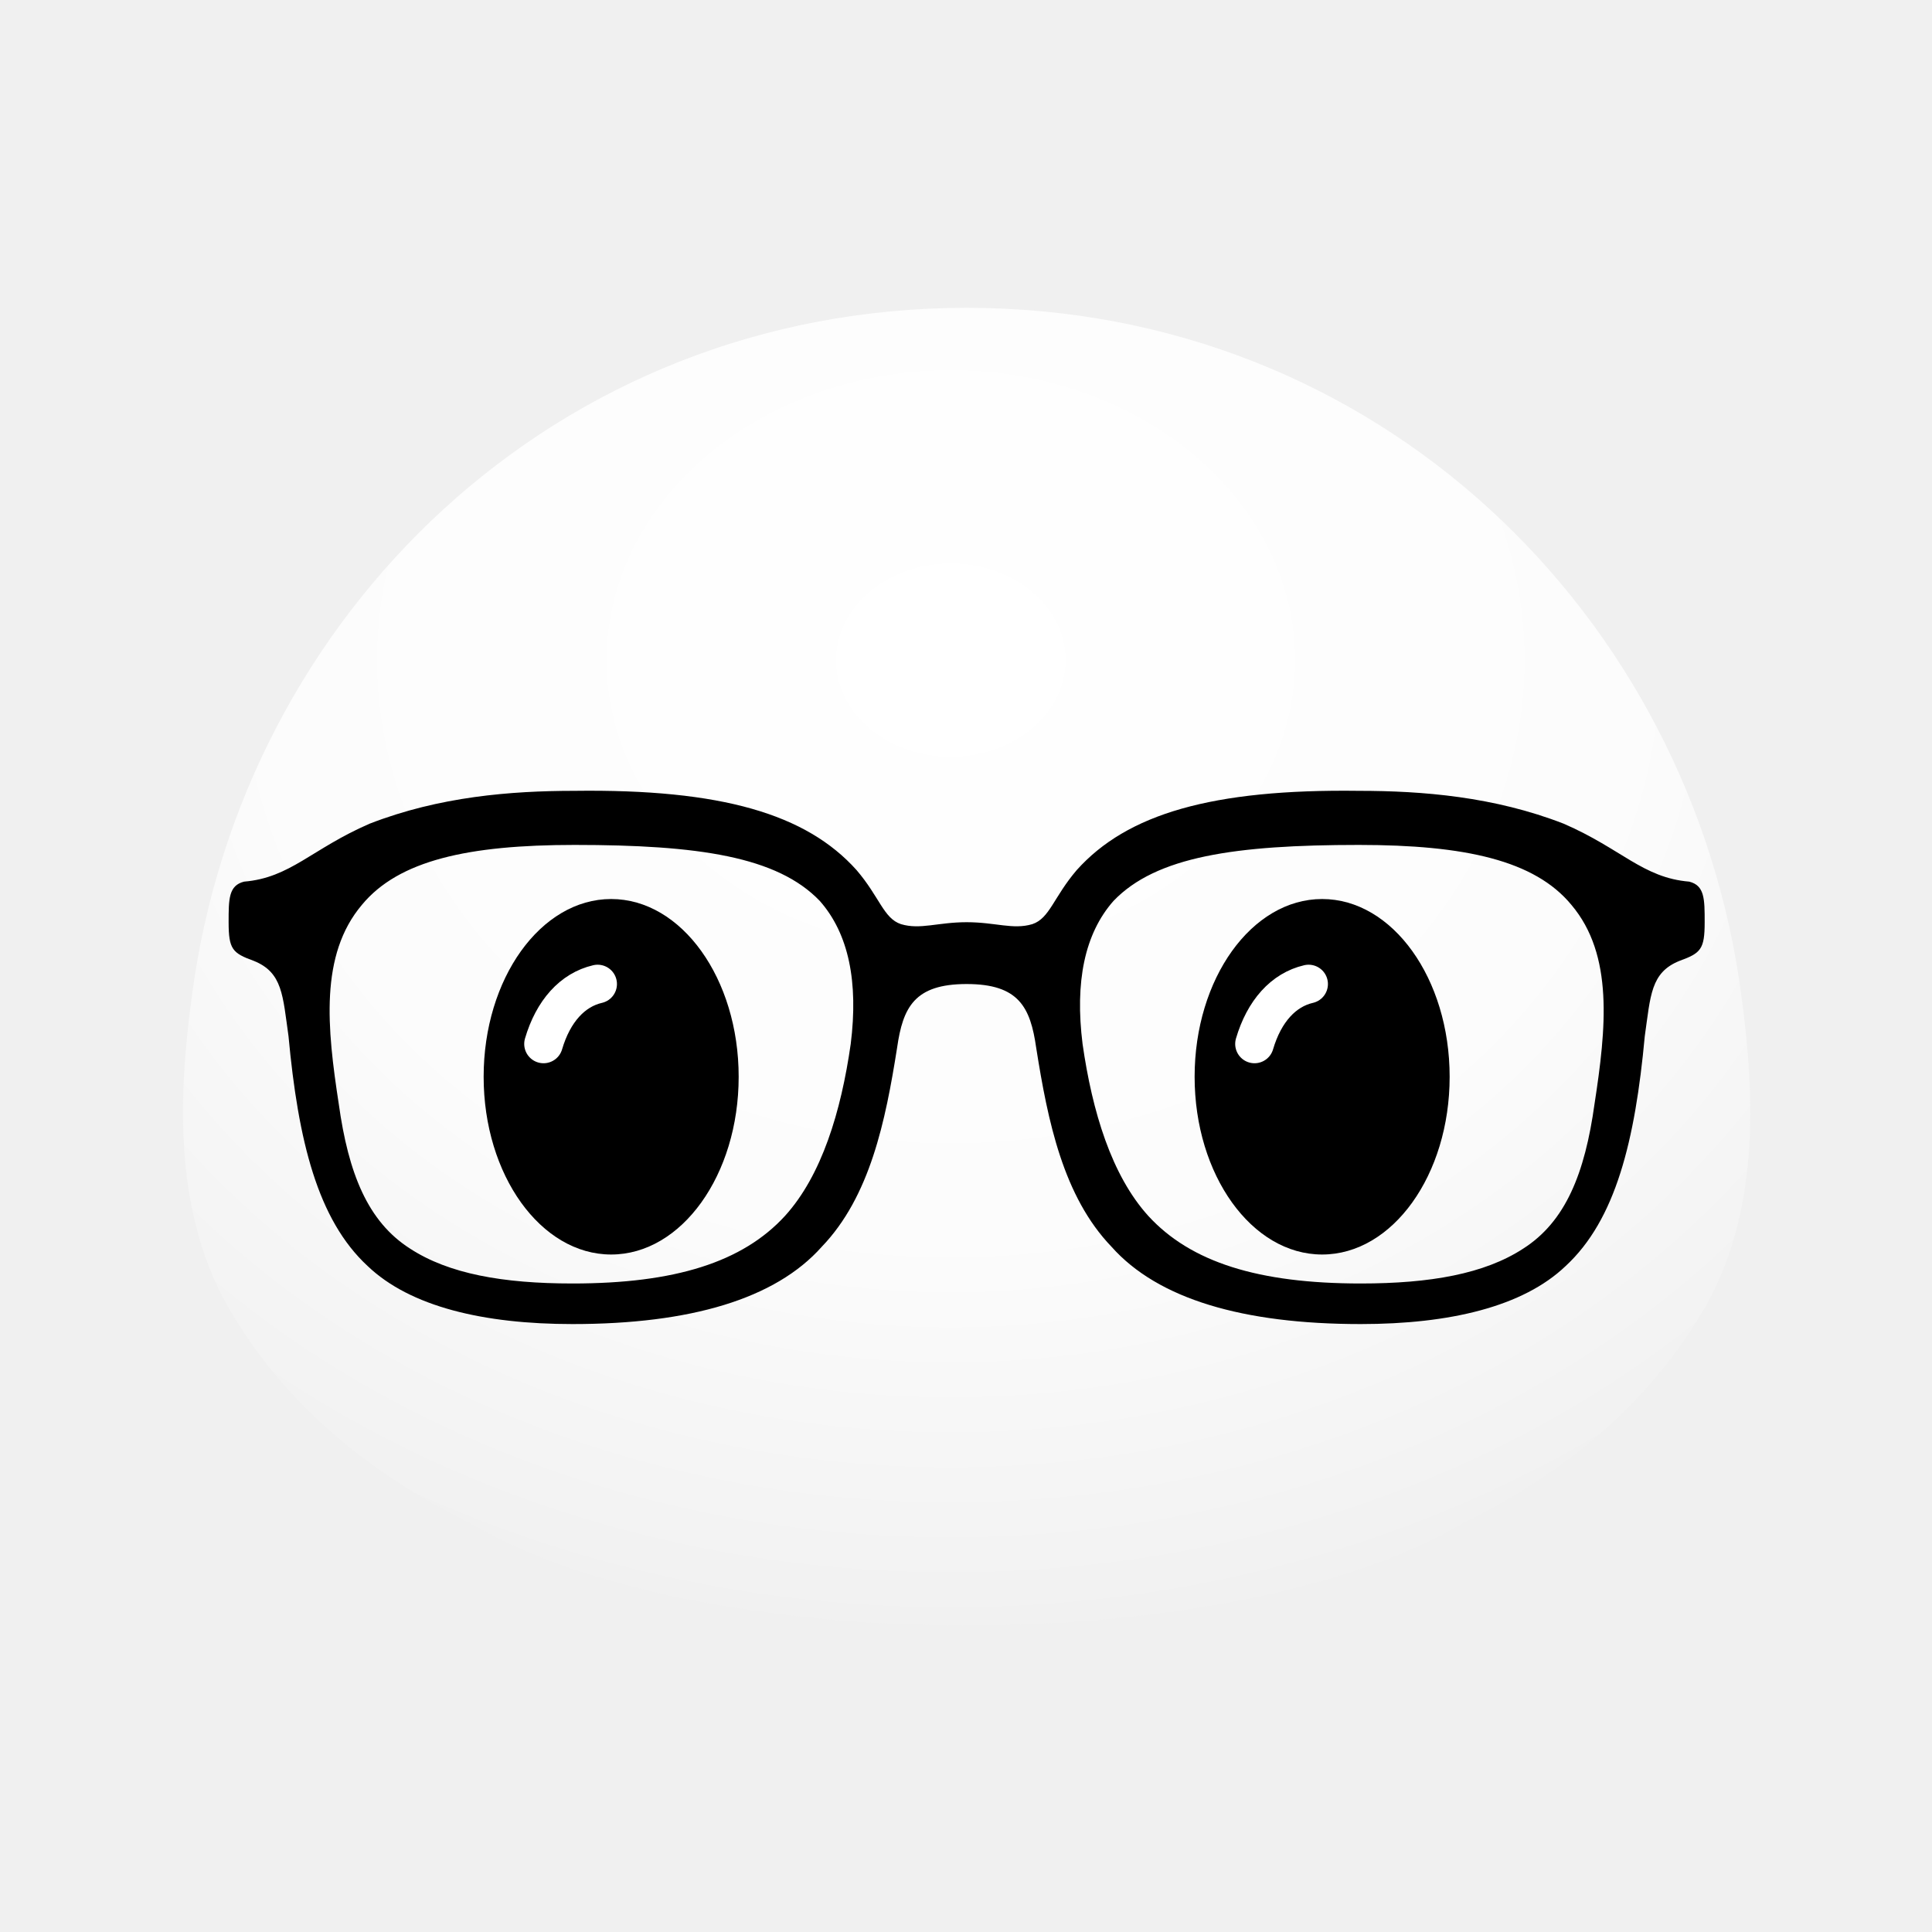
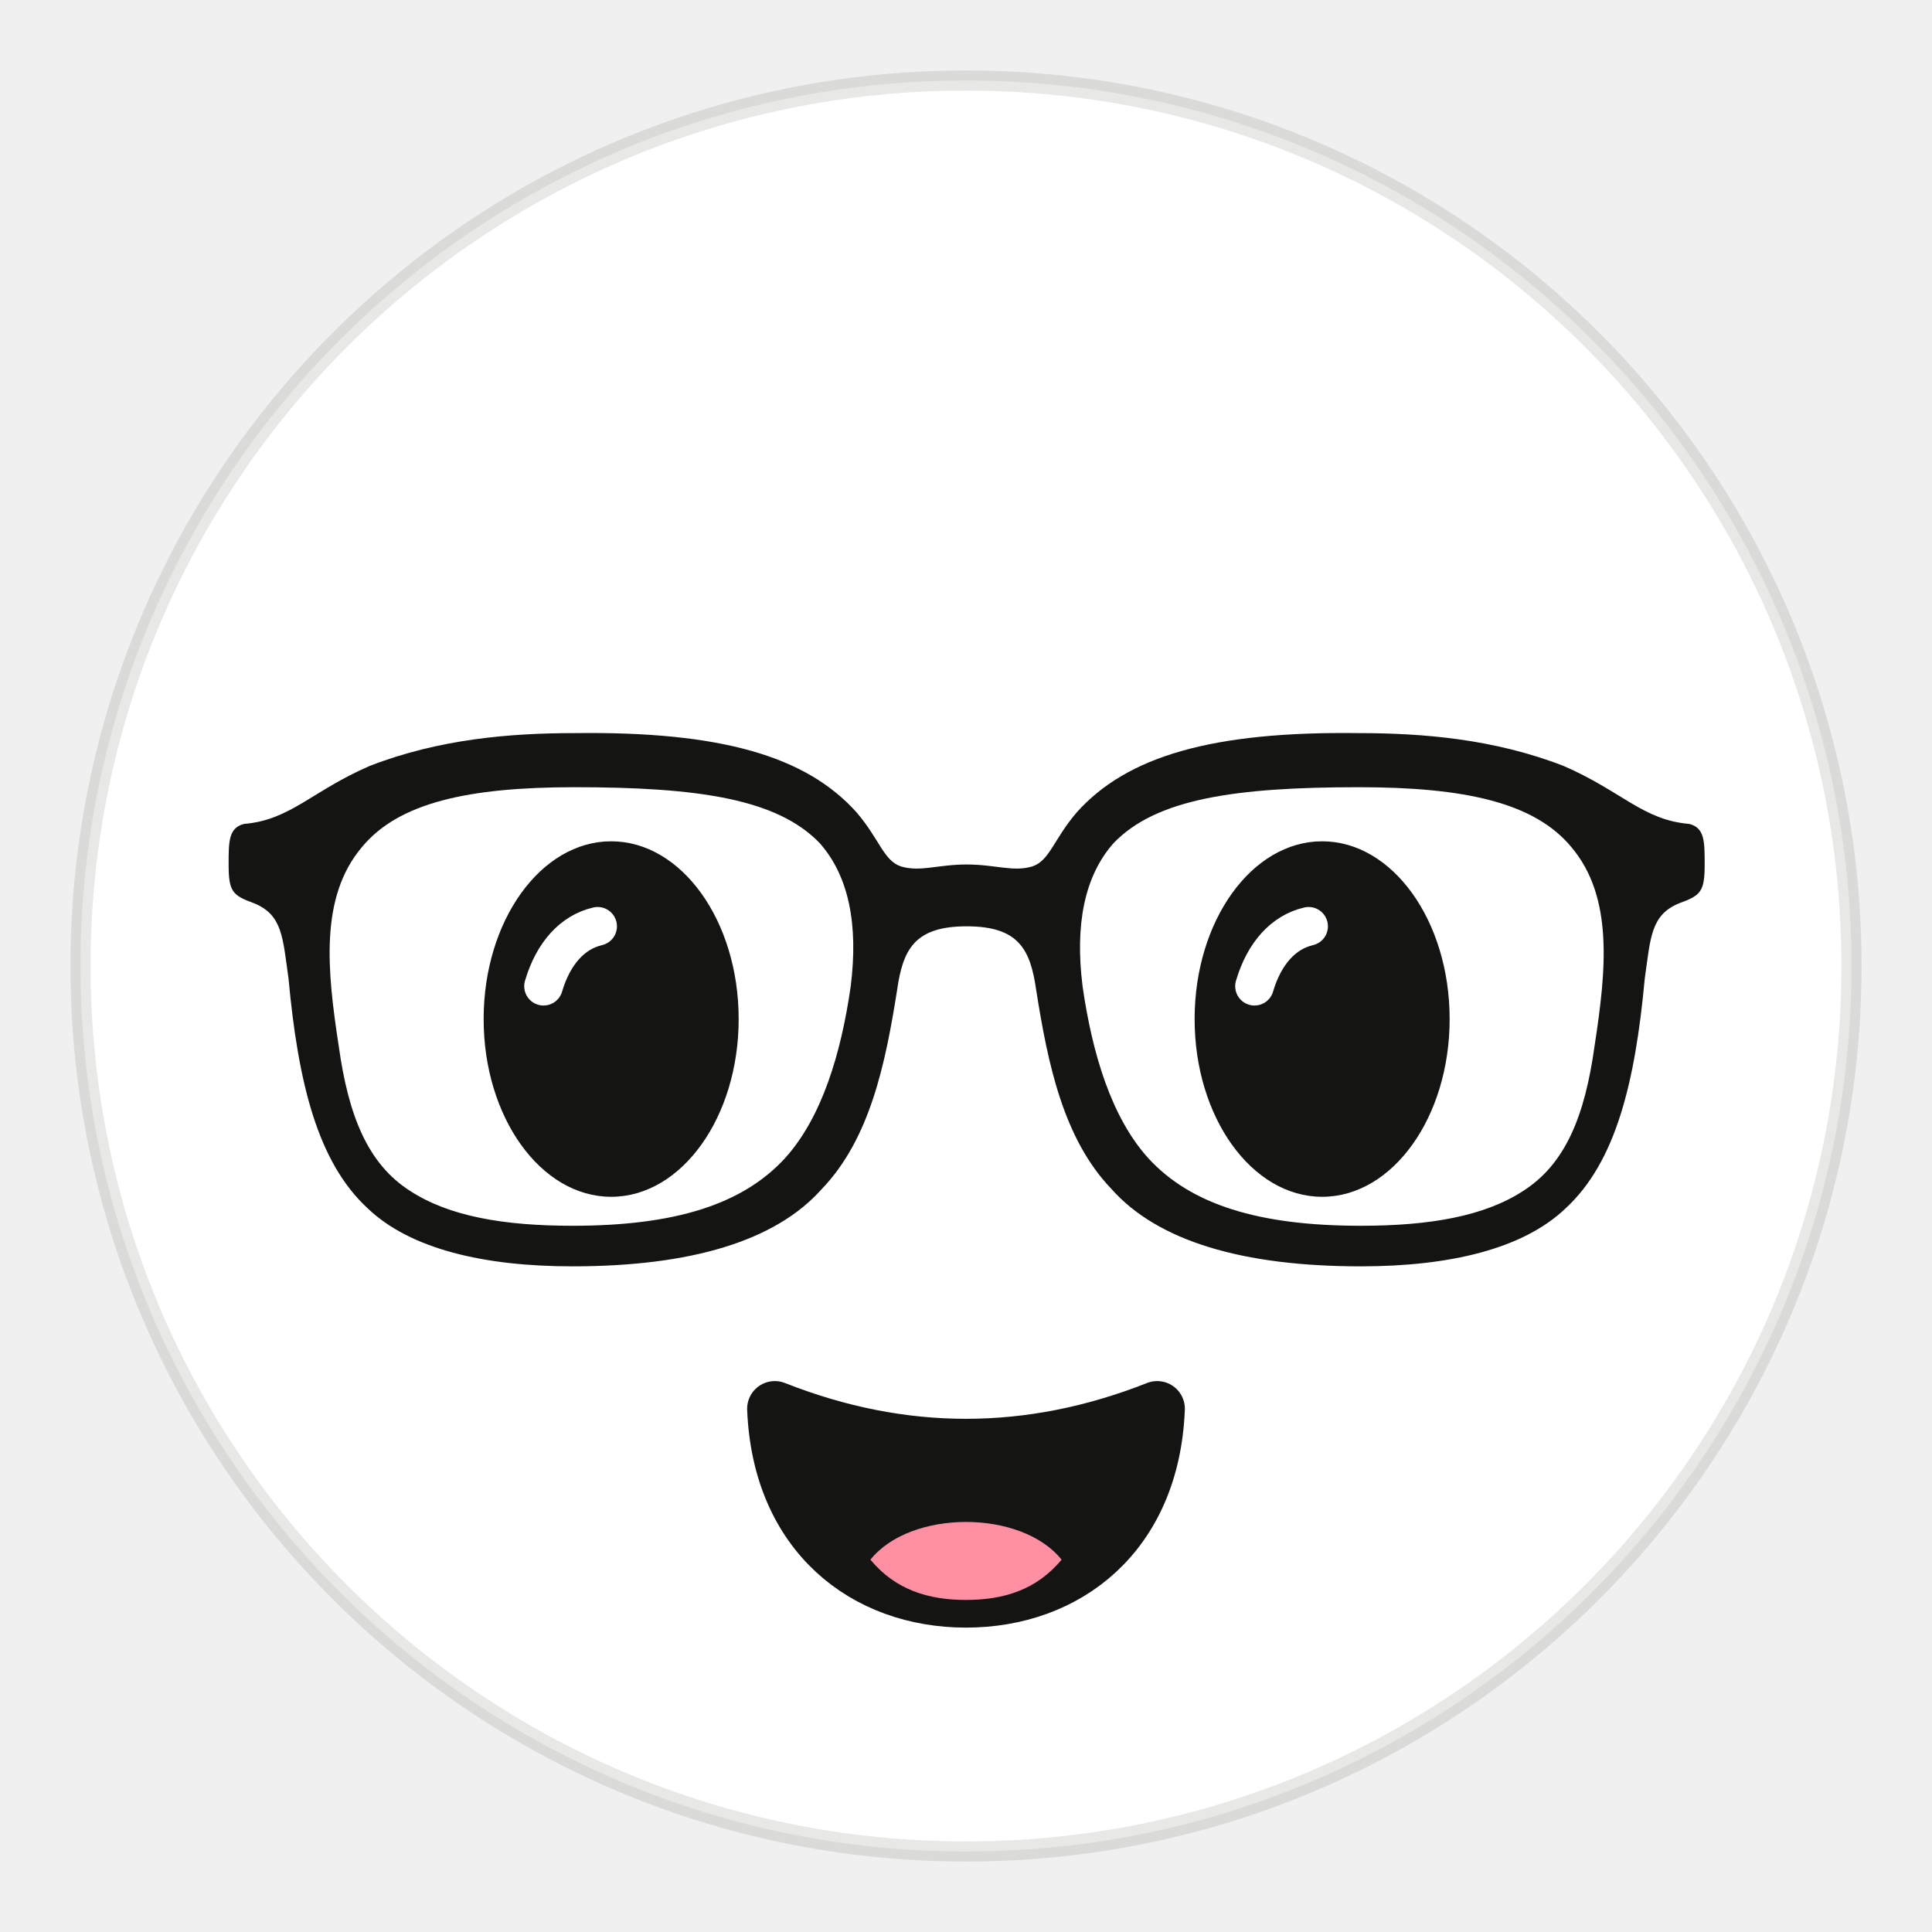
- <svg xmlns="http://www.w3.org/2000/svg" aria-labelledby="useful-bot-title" viewBox="128 13.056 768 768">
-   <defs>
-     <radialGradient id="head-depth" cx="49%" cy="27%" r="75%">
-       <stop offset="0" stop-color="#fff" />
-       <stop offset=".58" stop-color="#fcfcfc" />
-       <stop offset="1" stop-color="#f0f0f0" />
-     </radialGradient>
-   </defs>
-   <g id="mascot">
-     <g id="head">
-       <path fill="url(#head-depth)" d="M512.256 135.424c-163.584 0-288 122.112-307.968 273.408-5.376 39.936-7.68 87.552 16.128 126.72q31.104 51.84 94.464 82.944c46.848 27.648 124.416 40.704 197.376 40.704s150.528-13.056 197.376-40.704q63.36-31.104 94.464-82.944c23.808-39.168 21.504-86.784 16.128-126.72-19.968-151.296-144.384-273.408-307.968-273.408" />
+ <svg xmlns="http://www.w3.org/2000/svg" aria-labelledby="useful-bot-title" viewBox="128 36 768 768">
+   <g id="head">
+     <circle cx="512" cy="420" r="352" fill="#fff" stroke="#141413" stroke-opacity=".1" stroke-width="8" />
+   </g>
+   <g id="glasses">
+     <path fill="#141413" fill-rule="evenodd" d="M225.024 363.52c18.432-1.536 26.88-13.056 49.92-23.04 27.648-10.752 56.064-13.056 81.408-13.056 58.368-.768 92.16 9.216 112.128 31.488 9.216 10.752 10.752 19.2 17.664 21.504 7.68 2.304 14.592-.768 26.112-.768s18.432 3.072 26.112.768c6.912-2.304 8.448-10.752 17.664-21.504 19.968-22.272 53.76-32.256 112.128-31.488 25.344 0 53.76 2.304 81.408 13.056 23.04 9.984 31.488 21.504 49.92 23.04 6.144 1.536 6.144 6.912 6.144 16.128 0 10.752-1.536 12.288-9.984 15.36-11.52 4.608-11.52 13.824-13.824 29.952-3.84 41.472-11.52 72.96-31.488 91.392-16.896 16.128-46.08 23.04-81.408 23.04-46.848 0-80.64-9.984-99.072-30.72-19.2-19.968-25.344-49.92-29.952-79.104-2.304-16.128-6.912-25.344-27.648-25.344s-25.344 9.216-27.648 25.344c-4.608 29.184-10.752 59.136-29.952 79.104-18.432 20.736-52.224 30.72-99.072 30.72-35.328 0-64.512-6.912-81.408-23.04-19.968-18.432-27.648-49.92-31.488-91.392-2.304-16.128-2.304-25.344-13.824-29.952-8.448-3.072-9.984-4.608-9.984-15.36 0-9.216 0-14.592 6.144-16.128m131.328-14.592c-42.24 0-69.888 6.144-84.48 23.808-16.896 19.968-13.824 49.152-9.216 79.104 3.84 27.648 11.52 46.848 28.416 57.6 15.36 9.984 36.864 13.824 64.512 13.824 40.704 0 67.584-8.448 84.48-26.88 14.592-16.128 22.272-41.472 26.112-68.352 3.072-24.576-.768-43.776-12.288-56.832-16.896-17.664-48.384-22.272-97.536-22.272m311.808 0c-49.152 0-80.64 4.608-97.536 22.272-11.52 13.056-15.36 32.256-12.288 56.832 3.84 26.88 11.52 52.224 26.112 68.352 16.896 18.432 43.776 26.88 84.48 26.88 27.648 0 49.152-3.84 64.512-13.824 16.896-10.752 24.576-29.952 28.416-57.6 4.608-29.952 7.68-59.136-9.216-79.104-14.592-17.664-42.24-23.808-84.48-23.808" />
+   </g>
+   <g id="mouth">
+     <path fill="#141413" stroke="#141413" stroke-linejoin="round" stroke-width="22" d="M436 596q76 30 152 0c-2 50-36 76-76 76s-74-26-76-76Z" />
+     <path id="tongue" fill="#ff8fa3" d="M474 656c16-20 60-20 76 0-10 12-23 16-38 16s-28-4-38-16" />
+   </g>
+   <g id="eye-left">
+     <ellipse cx="370.944" cy="441.088" fill="#141413" rx="50.688" ry="70.656" />
+     <g id="eye-highlight-left">
+       <path fill="none" stroke="#fff" stroke-linecap="round" stroke-width="15.36" d="M365.568 404.224c-9.984 2.304-17.664 10.752-21.504 23.808" />
    </g>
-     <g id="glasses">
-       <path fill-rule="evenodd" d="M225.024 363.52c18.432-1.536 26.88-13.056 49.92-23.04 27.648-10.752 56.064-13.056 81.408-13.056 58.368-.768 92.16 9.216 112.128 31.488 9.216 10.752 10.752 19.2 17.664 21.504 7.68 2.304 14.592-.768 26.112-.768s18.432 3.072 26.112.768c6.912-2.304 8.448-10.752 17.664-21.504 19.968-22.272 53.76-32.256 112.128-31.488 25.344 0 53.76 2.304 81.408 13.056 23.04 9.984 31.488 21.504 49.92 23.04 6.144 1.536 6.144 6.912 6.144 16.128 0 10.752-1.536 12.288-9.984 15.36-11.52 4.608-11.52 13.824-13.824 29.952-3.84 41.472-11.52 72.96-31.488 91.392-16.896 16.128-46.08 23.04-81.408 23.04-46.848 0-80.64-9.984-99.072-30.72-19.2-19.968-25.344-49.92-29.952-79.104-2.304-16.128-6.912-25.344-27.648-25.344s-25.344 9.216-27.648 25.344c-4.608 29.184-10.752 59.136-29.952 79.104-18.432 20.736-52.224 30.72-99.072 30.72-35.328 0-64.512-6.912-81.408-23.04-19.968-18.432-27.648-49.92-31.488-91.392-2.304-16.128-2.304-25.344-13.824-29.952-8.448-3.072-9.984-4.608-9.984-15.36 0-9.216 0-14.592 6.144-16.128m131.328-14.592c-42.24 0-69.888 6.144-84.48 23.808-16.896 19.968-13.824 49.152-9.216 79.104 3.84 27.648 11.52 46.848 28.416 57.6 15.36 9.984 36.864 13.824 64.512 13.824 40.704 0 67.584-8.448 84.48-26.88 14.592-16.128 22.272-41.472 26.112-68.352 3.072-24.576-.768-43.776-12.288-56.832-16.896-17.664-48.384-22.272-97.536-22.272m311.808 0c-49.152 0-80.64 4.608-97.536 22.272-11.52 13.056-15.36 32.256-12.288 56.832 3.84 26.88 11.52 52.224 26.112 68.352 16.896 18.432 43.776 26.88 84.48 26.88 27.648 0 49.152-3.84 64.512-13.824 16.896-10.752 24.576-29.952 28.416-57.6 4.608-29.952 7.68-59.136-9.216-79.104-14.592-17.664-42.24-23.808-84.48-23.808" />
-     </g>
-     <g id="eye-left">
-       <ellipse cx="370.944" cy="441.088" rx="50.688" ry="70.656" />
-       <g id="eye-highlight-left">
-         <path fill="none" stroke="#fff" stroke-linecap="round" stroke-width="15.36" d="M365.568 404.224c-9.984 2.304-17.664 10.752-21.504 23.808" />
-       </g>
-     </g>
-     <g id="eye-right">
-       <ellipse cx="653.568" cy="441.088" rx="50.688" ry="70.656" />
-       <g id="eye-highlight-right">
-         <path fill="none" stroke="#fff" stroke-linecap="round" stroke-width="15.36" d="M648.192 404.224c-9.984 2.304-17.664 10.752-21.504 23.808" />
-       </g>
+   </g>
+   <g id="eye-right">
+     <ellipse cx="653.568" cy="441.088" fill="#141413" rx="50.688" ry="70.656" />
+     <g id="eye-highlight-right">
+       <path fill="none" stroke="#fff" stroke-linecap="round" stroke-width="15.36" d="M648.192 404.224c-9.984 2.304-17.664 10.752-21.504 23.808" />
    </g>
  </g>
</svg>
